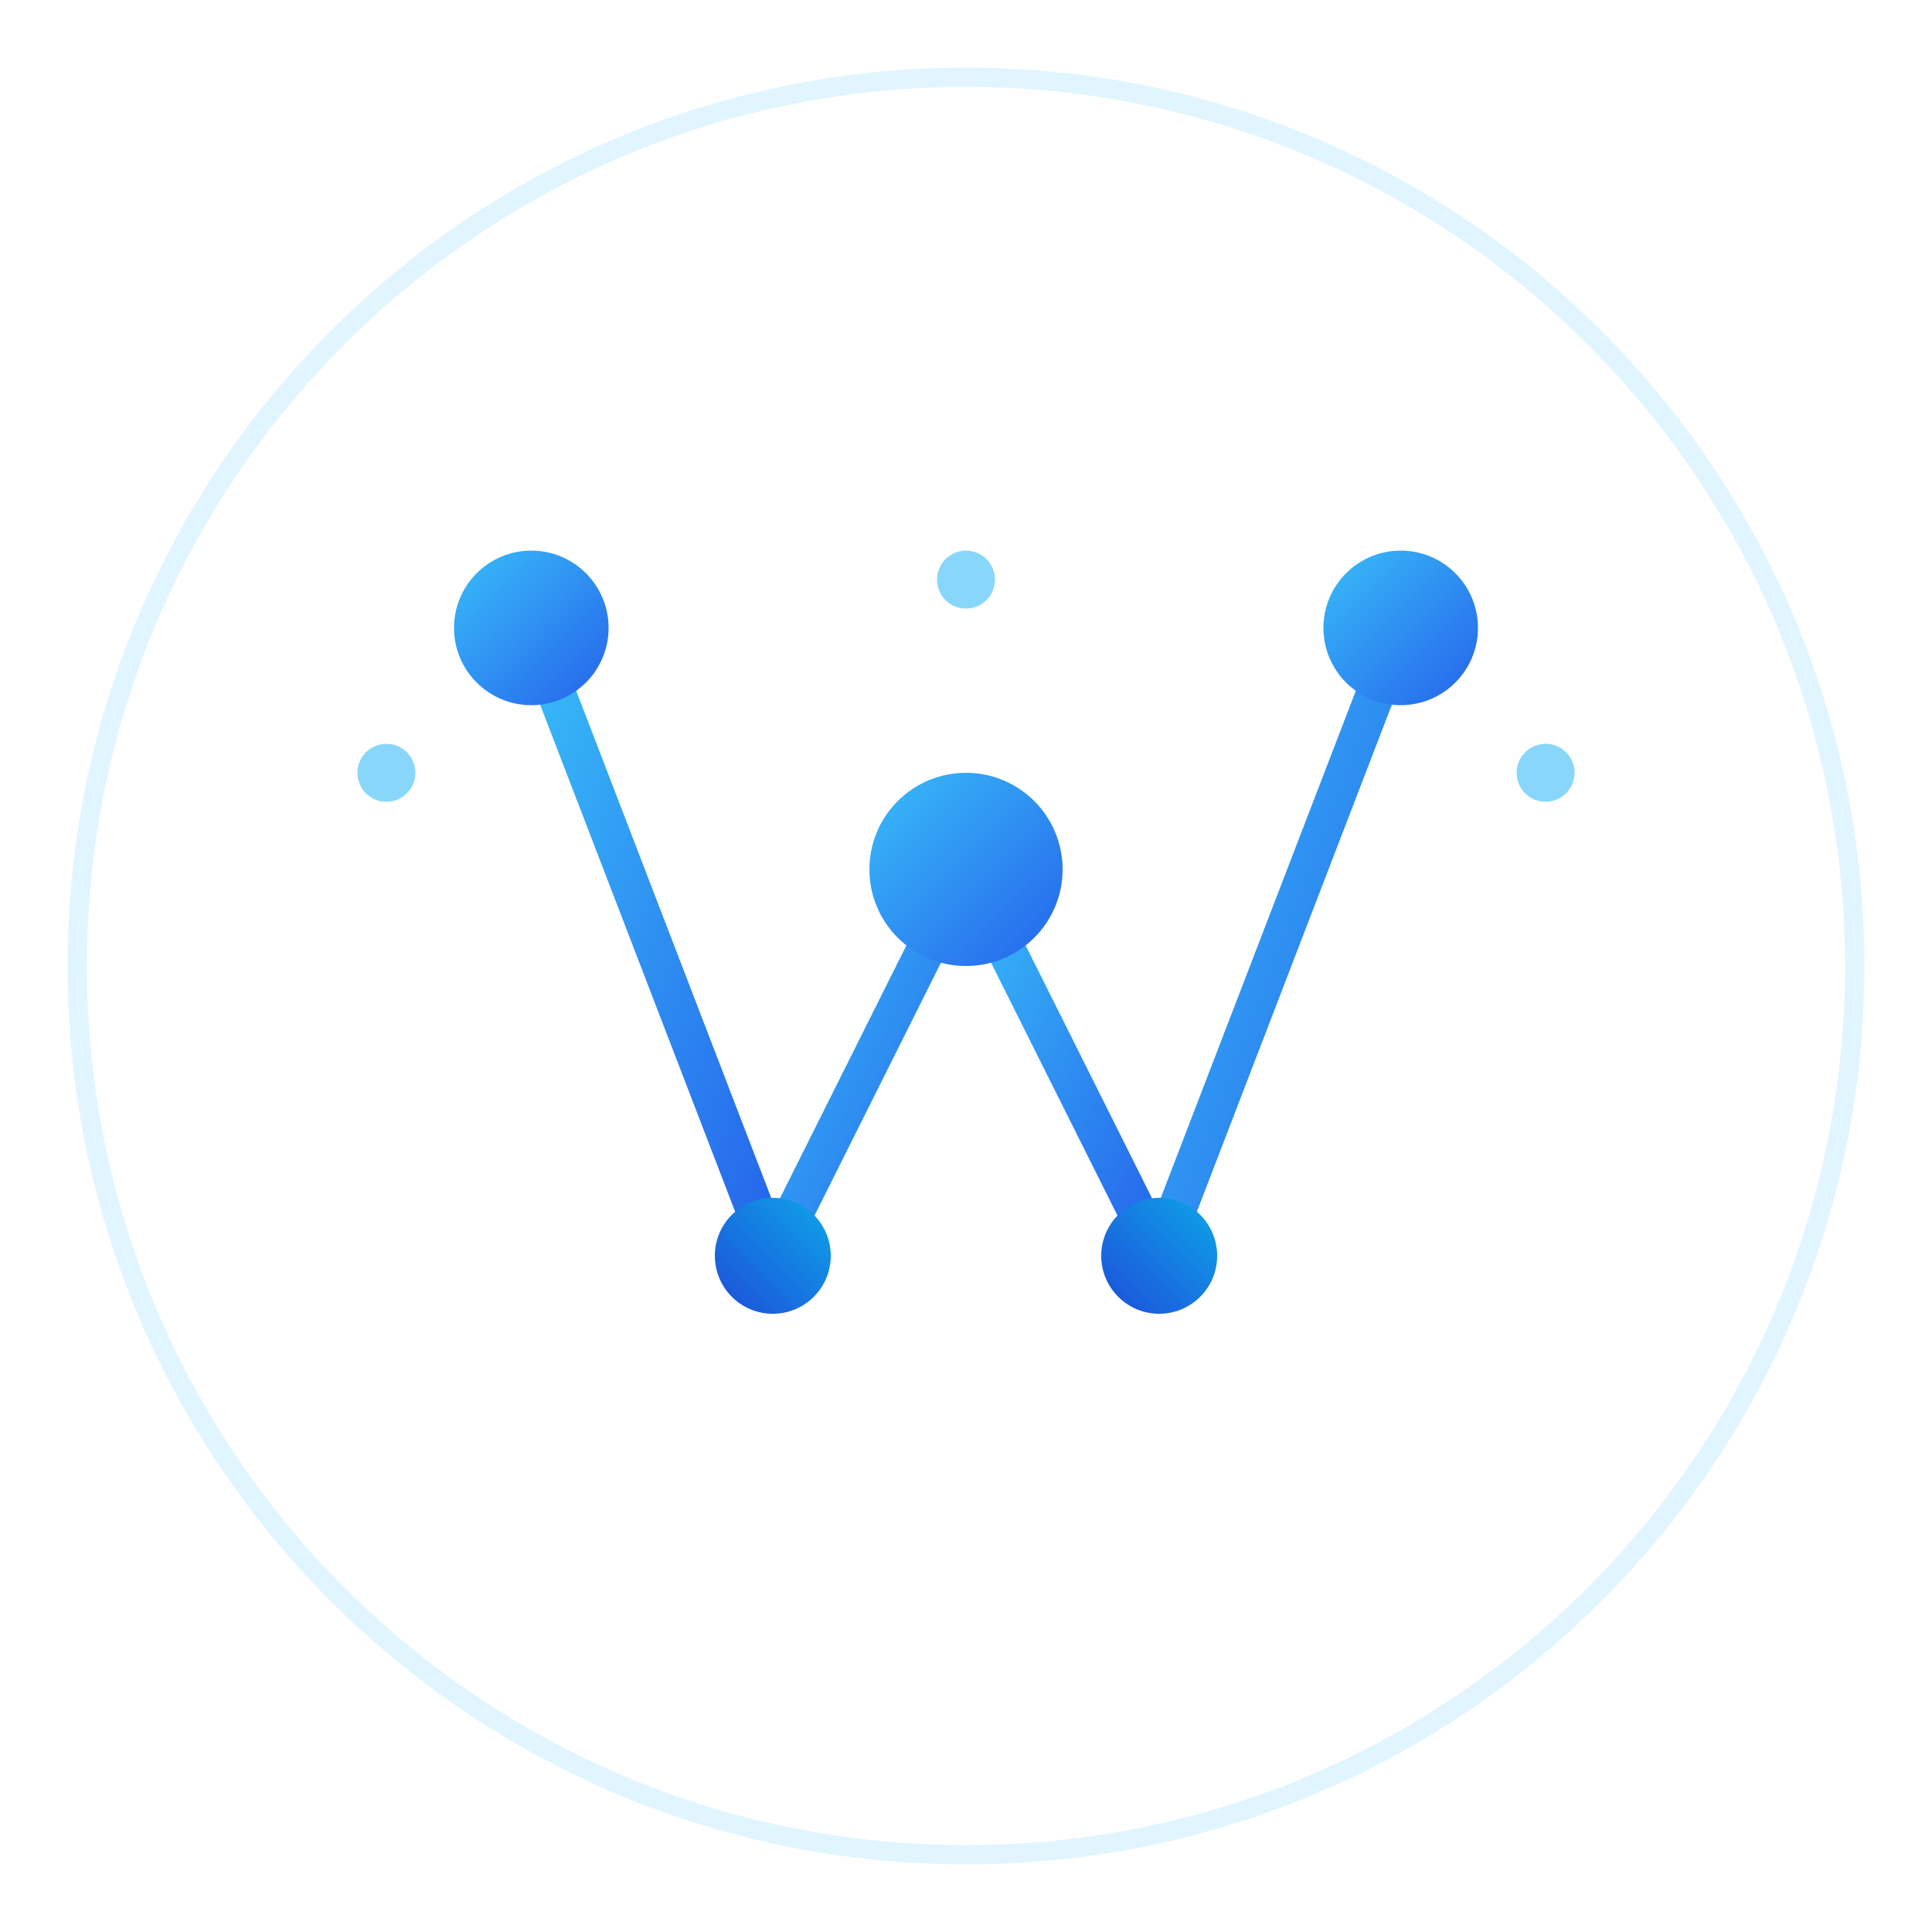
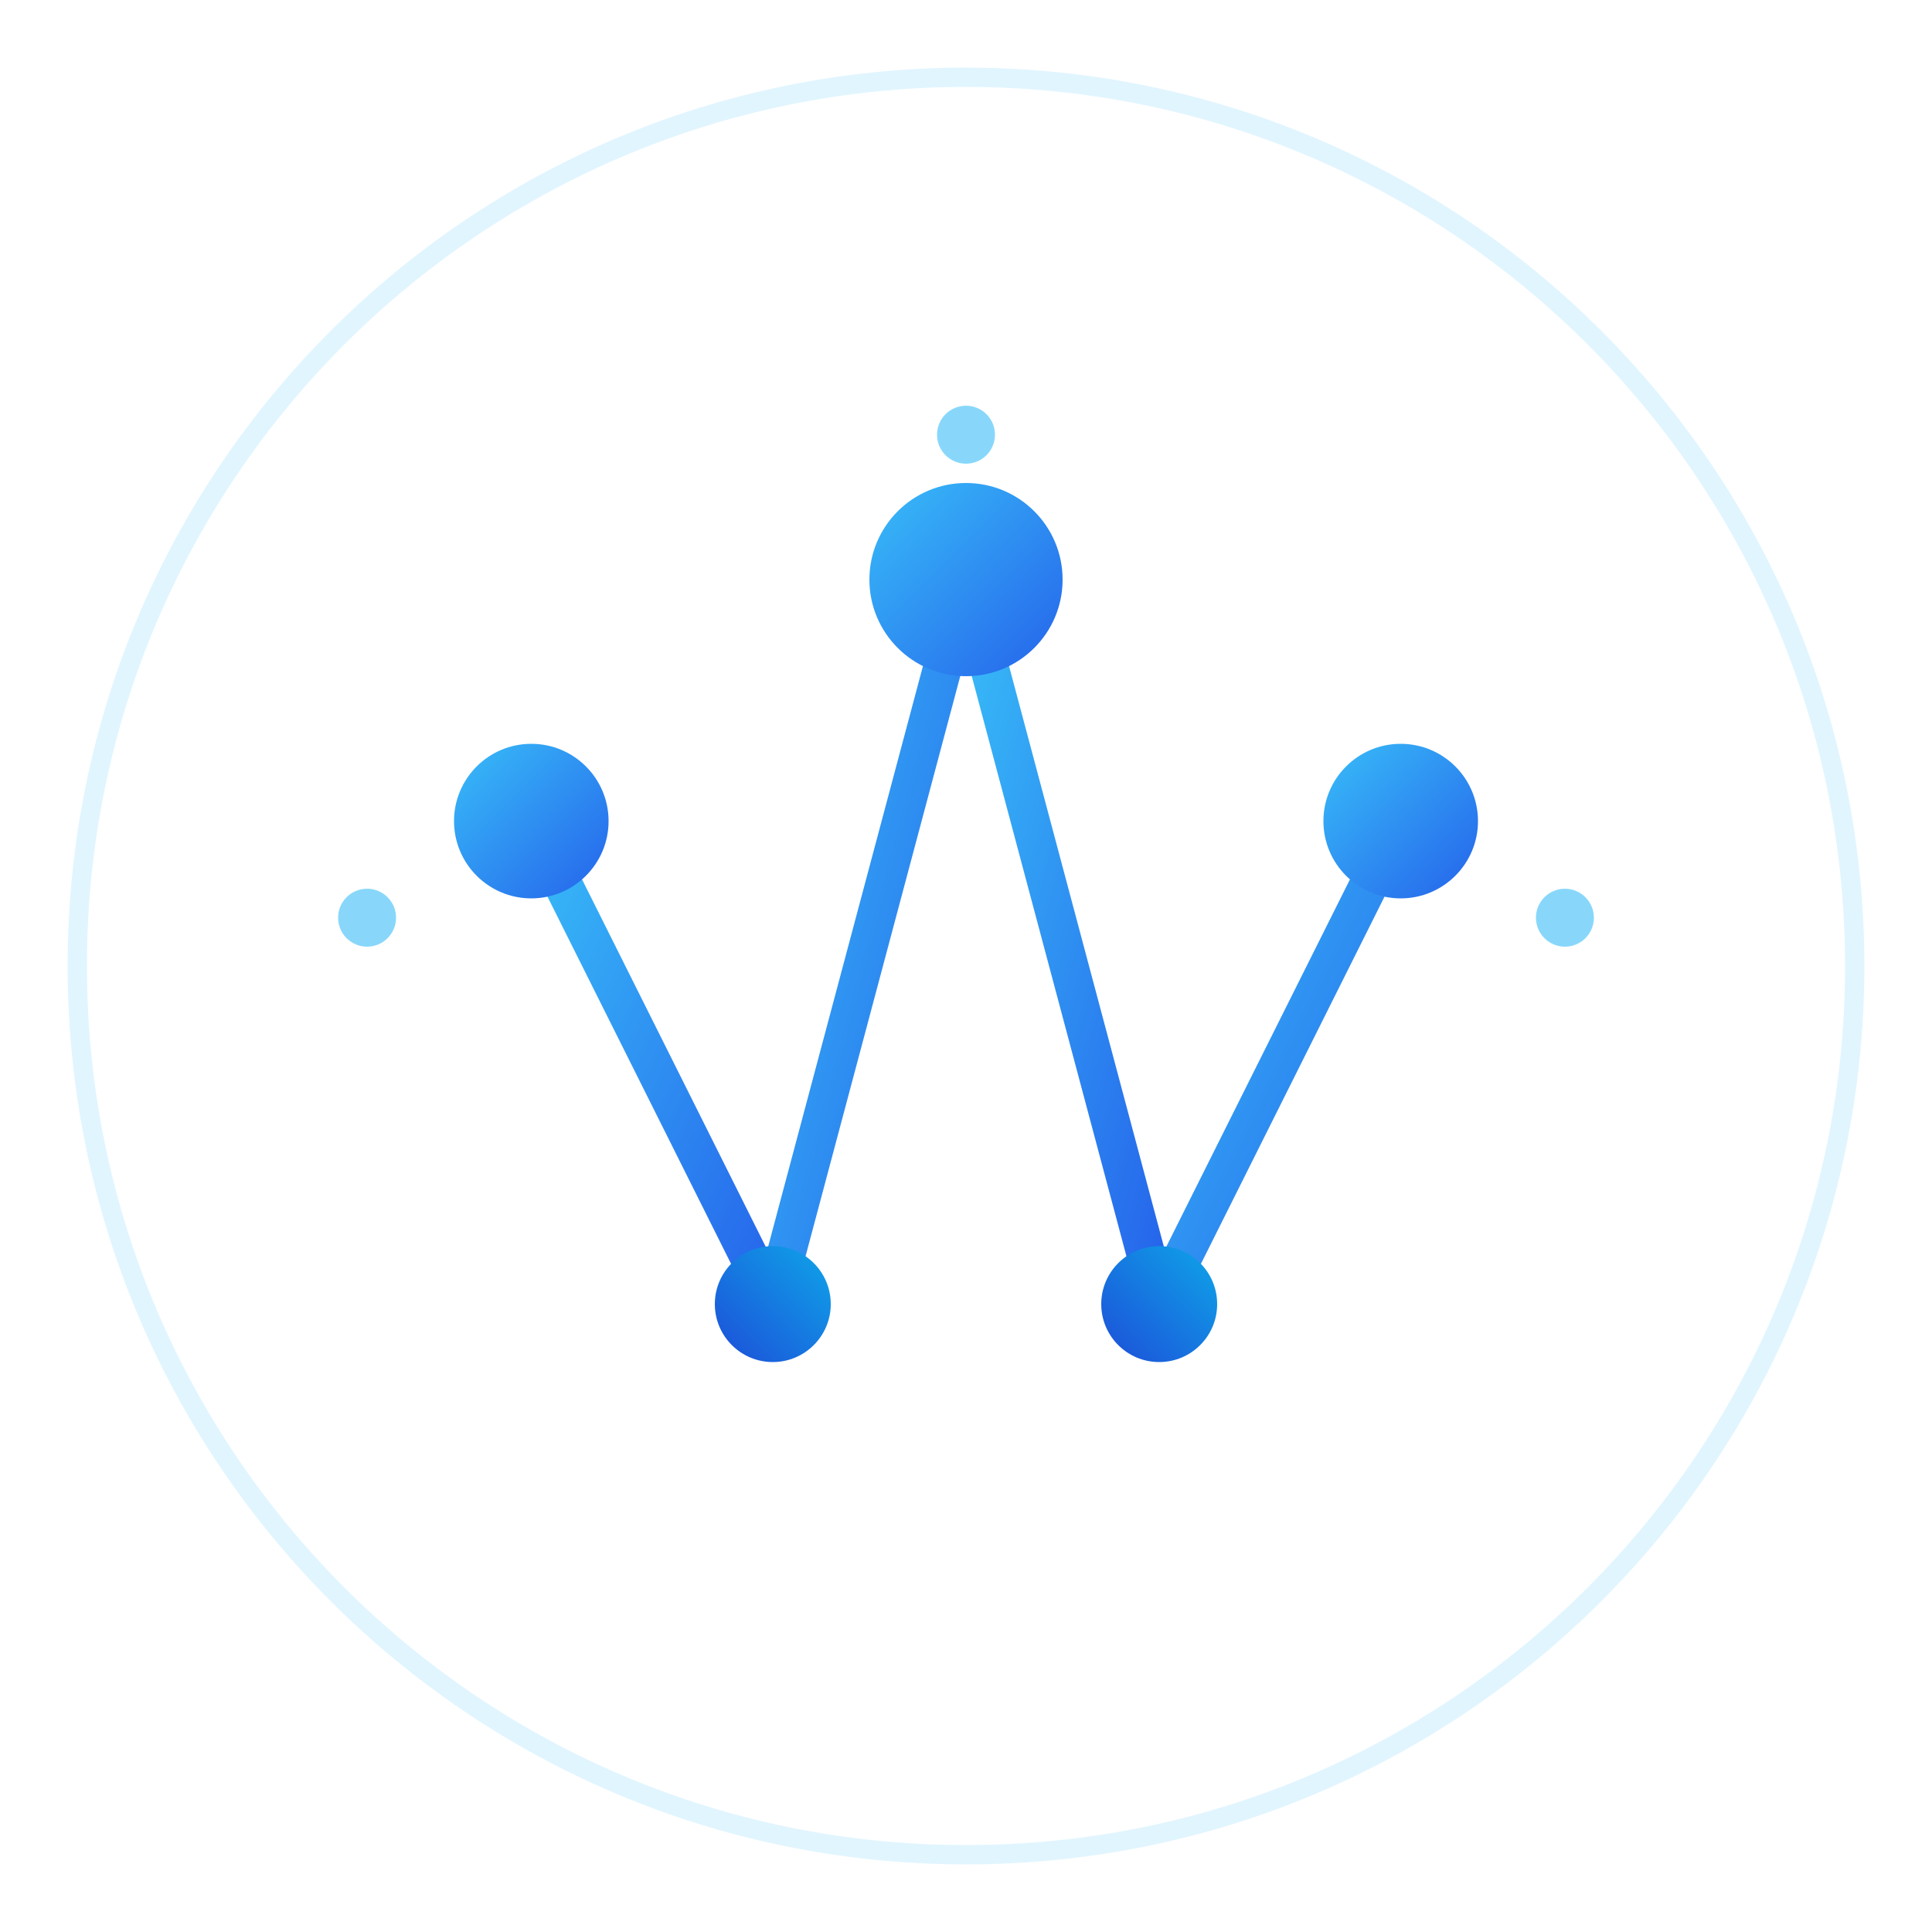
<svg xmlns="http://www.w3.org/2000/svg" viewBox="0 0 200 200" width="200" height="200">
  <defs>
    <linearGradient id="g2" x1="0%" y1="0%" x2="100%" y2="100%">
      <stop offset="0%" stop-color="#38bdf8" />
      <stop offset="100%" stop-color="#2563eb" />
    </linearGradient>
    <linearGradient id="g2b" x1="100%" y1="0%" x2="0%" y2="100%">
      <stop offset="0%" stop-color="#0ea5e9" />
      <stop offset="100%" stop-color="#1d4ed8" />
    </linearGradient>
  </defs>
  <circle cx="100" cy="100" r="92" fill="none" stroke="rgba(56,189,248,.15)" stroke-width="2" />
  <g transform="translate(100,100)">
-     <line x1="-45" y1="-35" x2="-20" y2="30" stroke="url(#g2)" stroke-width="4" stroke-linecap="round" />
-     <line x1="-20" y1="30" x2="0" y2="-10" stroke="url(#g2)" stroke-width="4" stroke-linecap="round" />
-     <line x1="0" y1="-10" x2="20" y2="30" stroke="url(#g2)" stroke-width="4" stroke-linecap="round" />
-     <line x1="20" y1="30" x2="45" y2="-35" stroke="url(#g2)" stroke-width="4" stroke-linecap="round" />
-     <circle cx="-45" cy="-35" r="8" fill="url(#g2)" />
-     <circle cx="-20" cy="30" r="6" fill="url(#g2b)" />
-     <circle cx="0" cy="-10" r="10" fill="url(#g2)" />
-     <circle cx="20" cy="30" r="6" fill="url(#g2b)" />
-     <circle cx="45" cy="-35" r="8" fill="url(#g2)" />
-     <circle cx="-60" cy="-20" r="3" fill="#38bdf8" opacity=".6" />
-     <circle cx="60" cy="-20" r="3" fill="#38bdf8" opacity=".6" />
-     <circle cx="0" cy="-40" r="3" fill="#38bdf8" opacity=".6" />
+     <line x1="-45" y1="-15" x2="-20" y2="35" stroke="url(#g2)" stroke-width="4" stroke-linecap="round" />
+     <line x1="-20" y1="35" x2="0" y2="-40" stroke="url(#g2)" stroke-width="4" stroke-linecap="round" />
+     <line x1="0" y1="-40" x2="20" y2="35" stroke="url(#g2)" stroke-width="4" stroke-linecap="round" />
+     <line x1="20" y1="35" x2="45" y2="-15" stroke="url(#g2)" stroke-width="4" stroke-linecap="round" />
+     <circle cx="-45" cy="-15" r="8" fill="url(#g2)" />
+     <circle cx="-20" cy="35" r="6" fill="url(#g2b)" />
+     <circle cx="0" cy="-40" r="10" fill="url(#g2)" />
+     <circle cx="20" cy="35" r="6" fill="url(#g2b)" />
+     <circle cx="45" cy="-15" r="8" fill="url(#g2)" />
+     <circle cx="-62" cy="-5" r="3" fill="#38bdf8" opacity=".6" />
+     <circle cx="62" cy="-5" r="3" fill="#38bdf8" opacity=".6" />
+     <circle cx="0" cy="-55" r="3" fill="#38bdf8" opacity=".6" />
  </g>
</svg>
